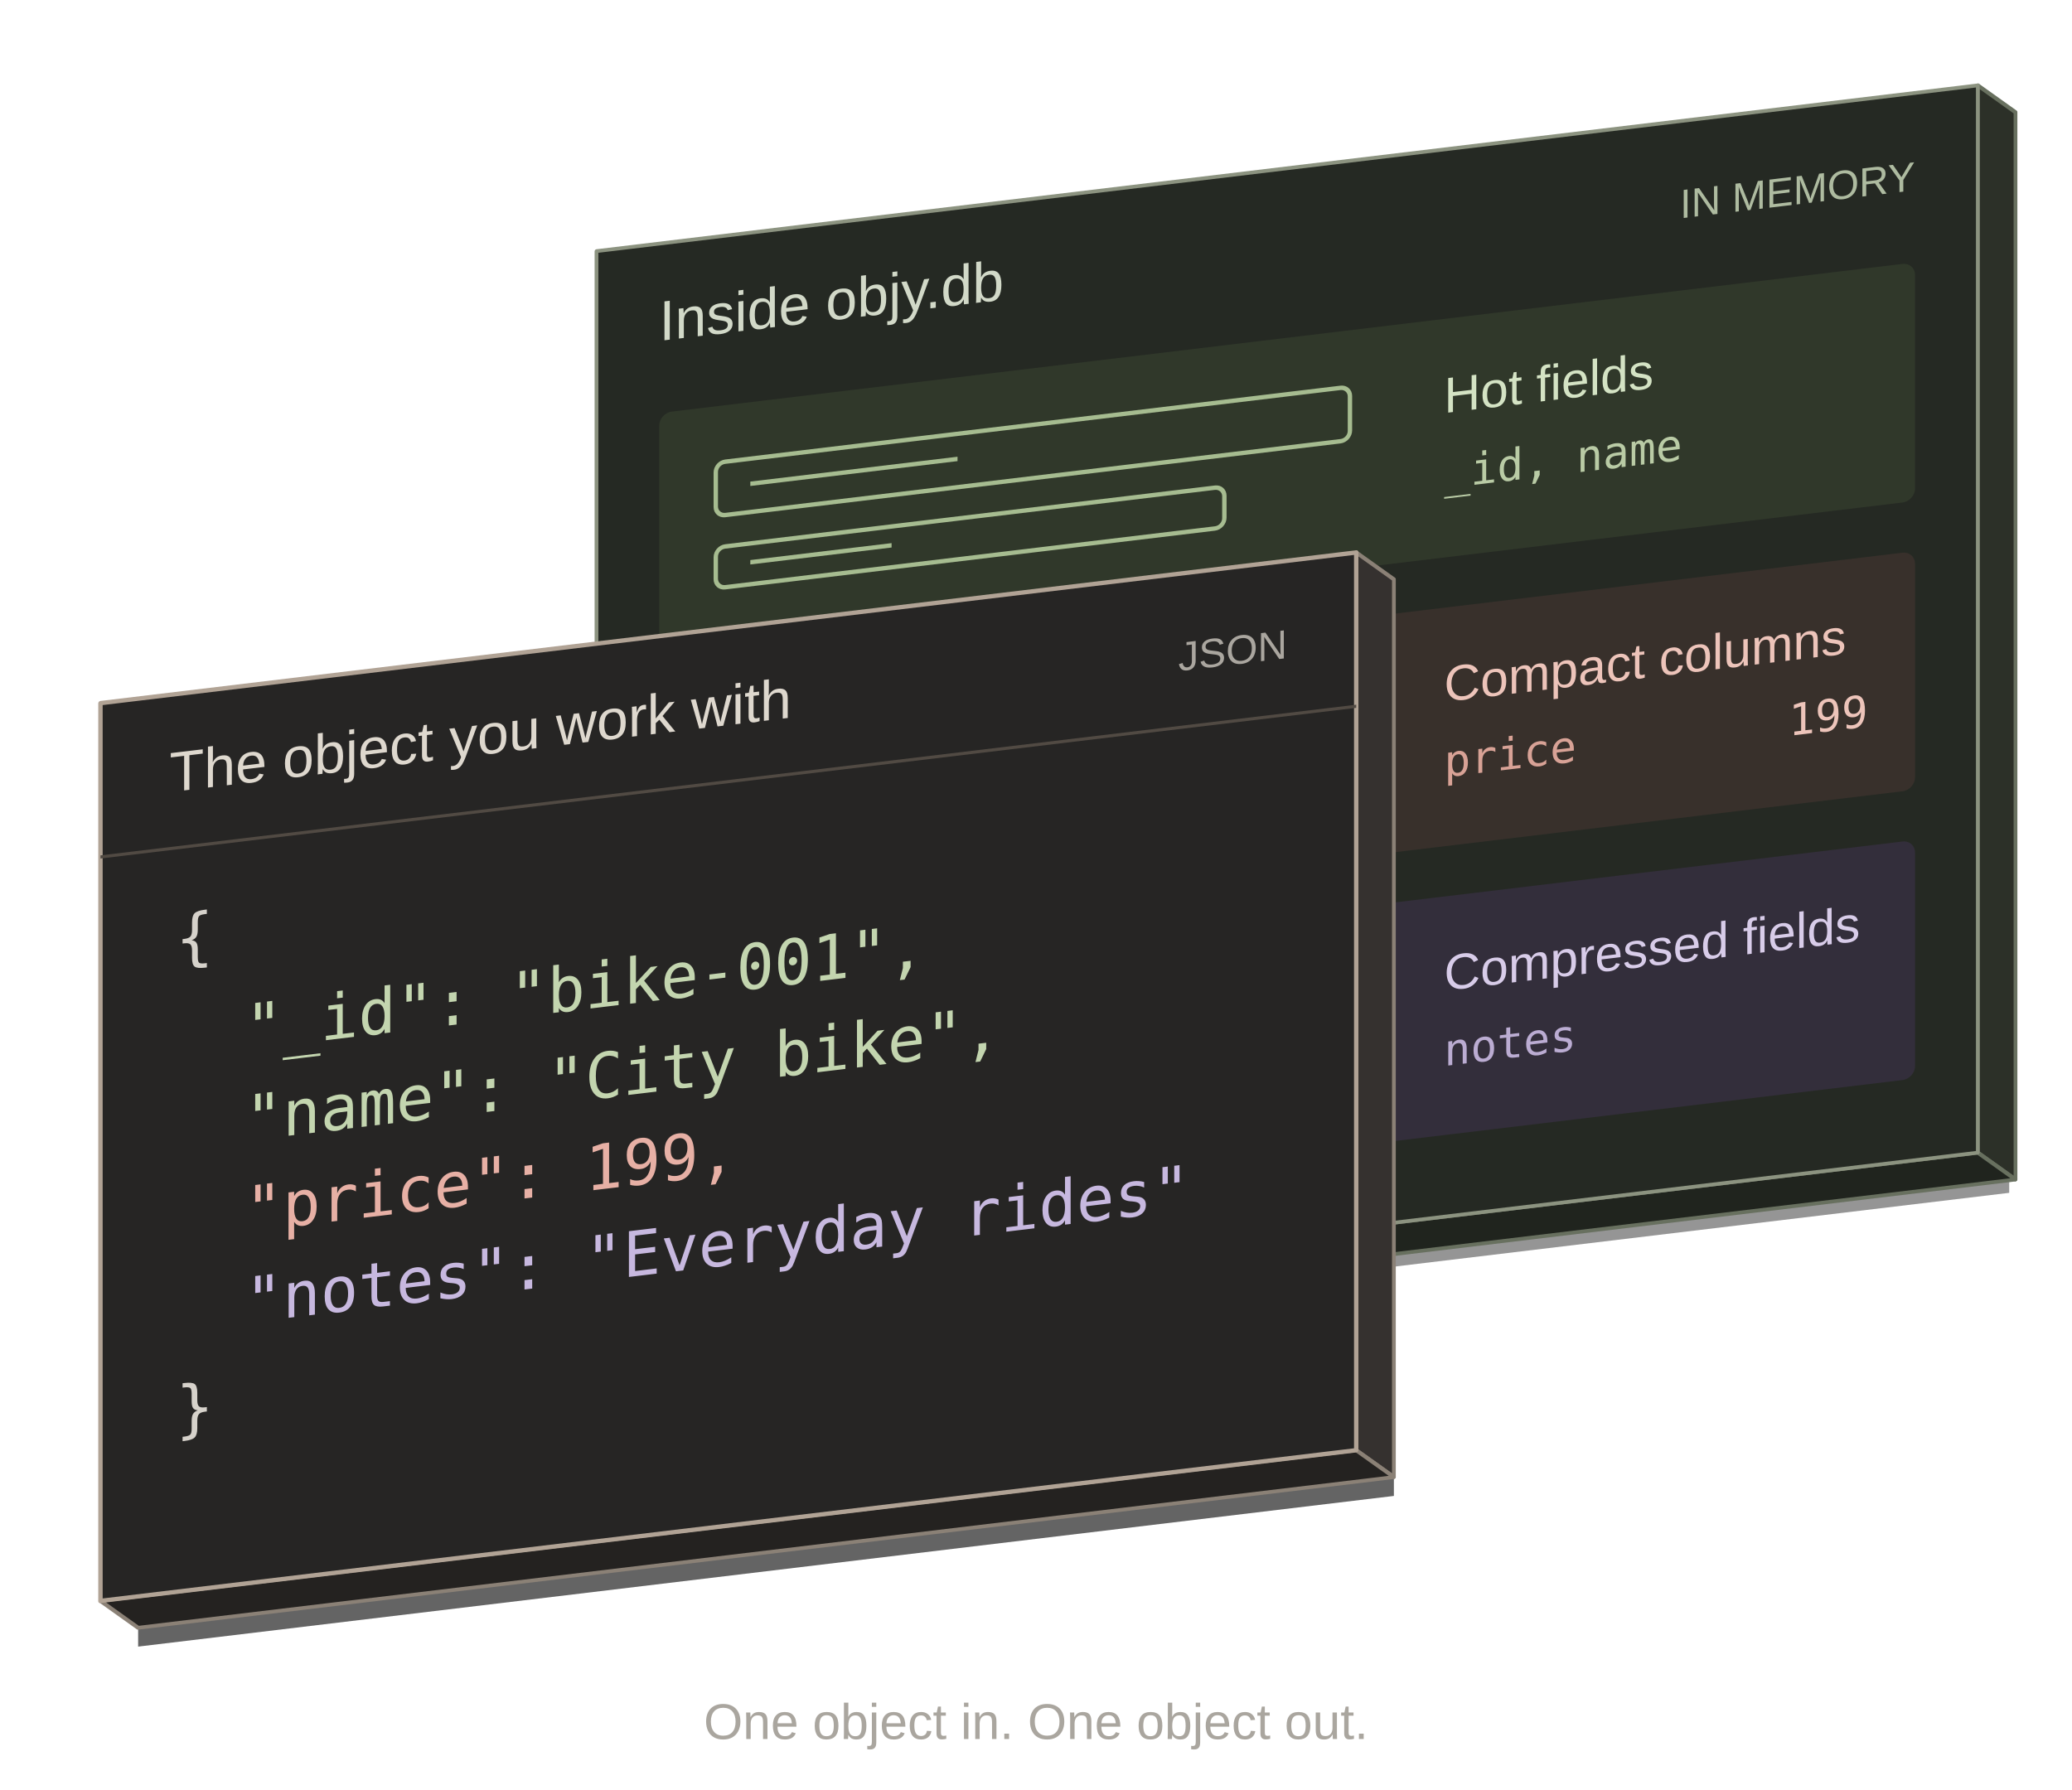
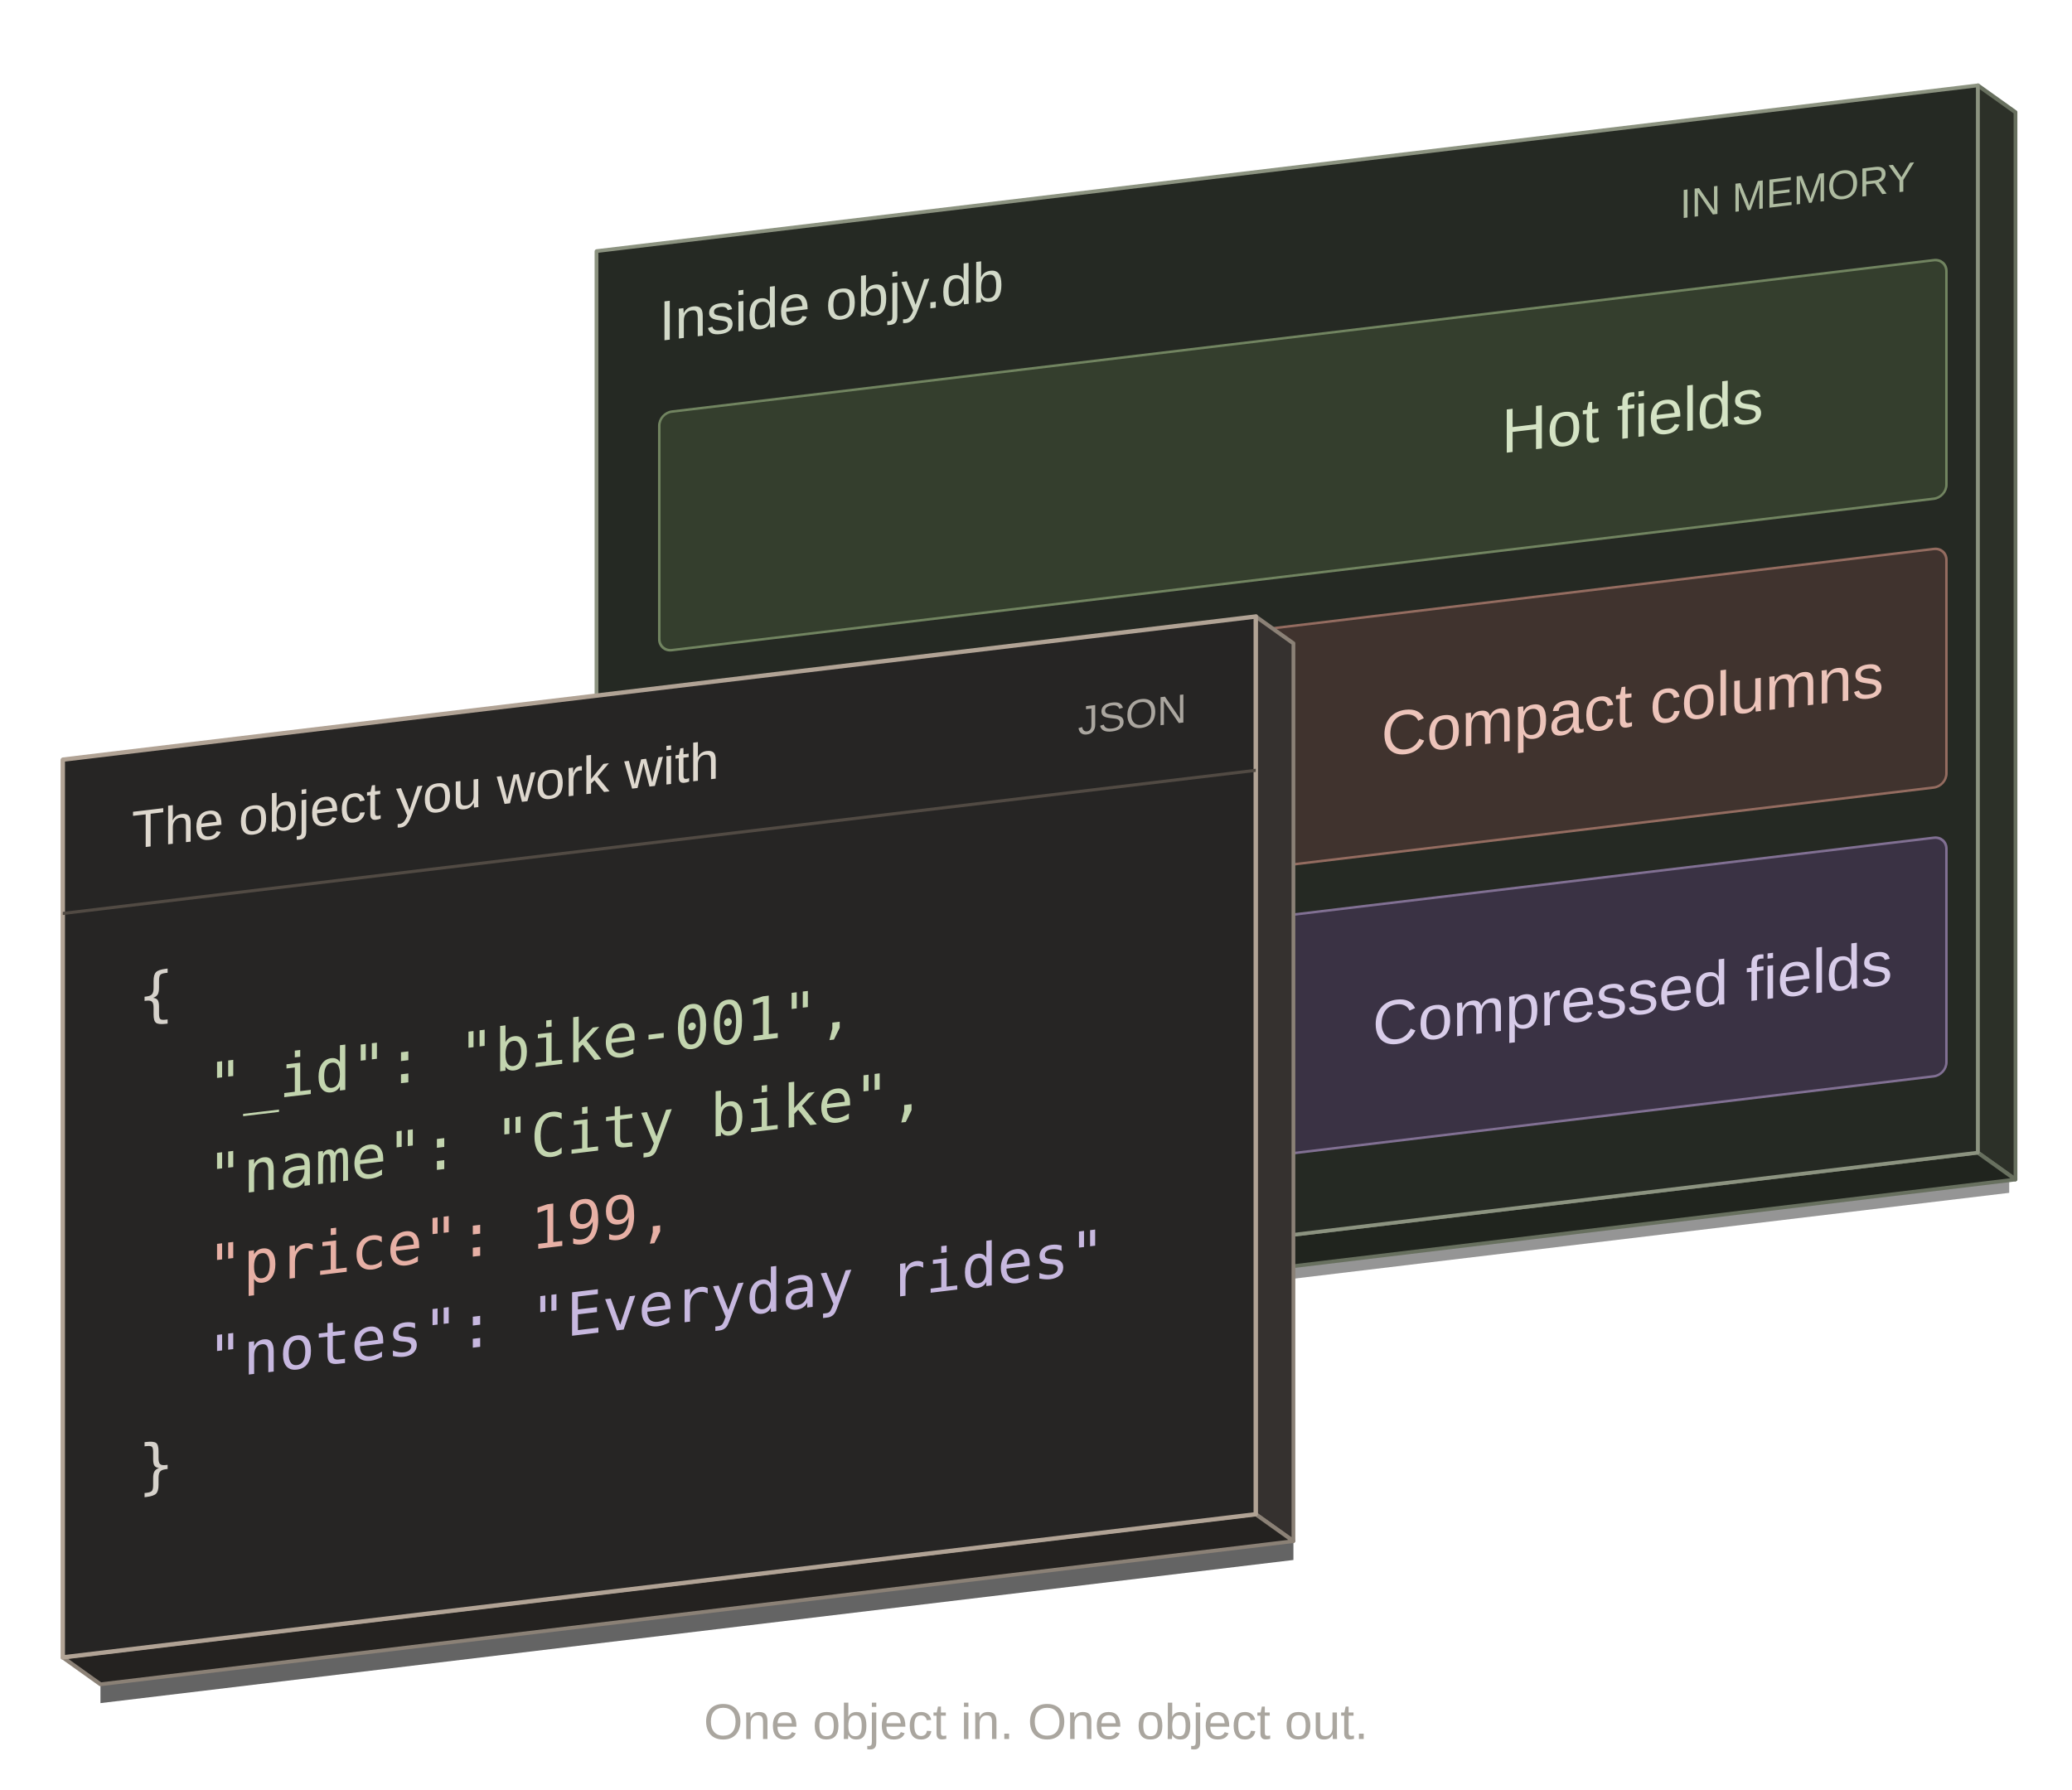
<svg xmlns="http://www.w3.org/2000/svg" viewBox="0 0 660 570" fill="none">
  <g font-family="Montserrat, Arial, sans-serif" stroke-linejoin="round">
    <g transform="matrix(1 -.12 0 1 190 80)">
      <rect x="10" y="14" width="440" height="340" fill="#141414" opacity=".45" />
      <path d="M440 0l12 10v340l-12-10Z" fill="#2c3028" stroke="#68705f" stroke-width="1.2" />
      <path d="M0 340l12 10h440l-12-10Z" fill="#20241e" stroke="#68705f" stroke-width="1.2" />
      <rect width="440" height="340" fill="#252923" stroke="#8c9380" stroke-width="1.2" />
      <text x="20" y="31" fill="#d2d9c8" font-size="18" data-copy="storage-diagram.inside">Inside objy.db</text>
      <text x="420" y="31" fill="#aebba0" font-size="13" text-anchor="end" data-copy="storage-diagram.memory">IN MEMORY</text>
-       <rect x="20" y="54" width="400" height="76" rx="4" fill="#30382a" />
-       <g stroke="#a6bc90" stroke-width="1.4">
-         <rect x="38" y="72" width="202" height="17" rx="3" />
-         <rect x="38" y="99" width="162" height="13" rx="3" />
-         <path d="M49 80h66m-66 25h45" />
-       </g>
-       <text x="270" y="84" fill="#d4e3c4" font-size="16" data-copy="storage-diagram.hot">Hot fields</text>
-       <text x="270" y="108" fill="#b9cba5" font-size="14" font-family="ui-monospace, SFMono-Regular, Consolas, monospace" data-copy="storage-diagram.hot-fields">_id, name</text>
-       <rect x="20" y="146" width="400" height="76" rx="4" fill="#38302b" />
-       <g fill="#b9887b">
-         <rect x="38" y="160" width="44" height="48" rx="3" opacity=".5" />
-         <rect x="92" y="160" width="44" height="48" rx="3" opacity=".7" />
-         <rect x="146" y="160" width="44" height="48" rx="3" />
-         <rect x="200" y="160" width="40" height="48" rx="3" opacity=".4" />
-       </g>
-       <path d="M38 176h202M38 192h202" stroke="#38302b" stroke-width="3" />
-       <text x="270" y="176" fill="#edc4ba" font-size="16" data-copy="storage-diagram.columns">Compact columns</text>
-       <text x="270" y="200" fill="#d8a296" font-size="14" font-family="ui-monospace, SFMono-Regular, Consolas, monospace" data-copy="storage-diagram.column-field">price</text>
-       <text x="405" y="200" fill="#edc4ba" font-size="14" text-anchor="end" font-family="ui-monospace, SFMono-Regular, Consolas, monospace" data-copy="storage-diagram.column-value">199</text>
-       <rect x="20" y="238" width="400" height="76" rx="4" fill="#332e3b" />
-       <g stroke="#af9dc8" stroke-width="3" stroke-linecap="round">
-         <path d="M40 254h196M40 264h144M40 274h184M40 284h162M40 294h112" />
-       </g>
-       <text x="270" y="268" fill="#d8cce9" font-size="16" data-copy="storage-diagram.compressed">Compressed fields</text>
-       <text x="270" y="292" fill="#bbacd2" font-size="14" font-family="ui-monospace, SFMono-Regular, Consolas, monospace" data-copy="storage-diagram.compressed-field">notes</text>
+       <rect x="20" y="54" width="410" height="76" rx="4" fill="#343e2d" stroke="#718460" stroke-width=".8" />
+       <text x="330" y="99" fill="#d4e3c4" font-size="20" text-anchor="middle" data-copy="storage-diagram.hot">Hot fields</text>
+       <rect x="20" y="146" width="410" height="76" rx="4" fill="#40332e" stroke="#946c60" stroke-width=".8" />
+       <text x="330" y="191" fill="#edc4ba" font-size="20" text-anchor="middle" data-copy="storage-diagram.columns">Compact columns</text>
+       <rect x="20" y="238" width="410" height="76" rx="4" fill="#3a3244" stroke="#817093" stroke-width=".8" />
+       <text x="330" y="283" fill="#d8cce9" font-size="20" text-anchor="middle" data-copy="storage-diagram.compressed">Compressed fields</text>
    </g>
-     <g transform="matrix(1 -.12 0 1 32 224)">
-       <rect x="12" y="16" width="400" height="286" fill="#111111" opacity=".65" />
-       <path d="M400 0l12 10v286l-12-10Z" fill="#35312f" stroke="#8b8176" stroke-width="1.2" />
-       <path d="M0 286l12 10h400l-12-10Z" fill="#242220" stroke="#8b8176" stroke-width="1.2" />
-       <rect width="400" height="286" fill="#262524" stroke="#b1a395" stroke-width="1.4" />
-       <path d="M0 49h400" stroke="#514a43" />
-       <text x="22" y="31" fill="#ded8ce" font-size="18" data-copy="storage-diagram.outside">The object you work with</text>
-       <text x="378" y="31" fill="#aaa69f" font-size="13" text-anchor="end" data-copy="storage-diagram.format">JSON</text>
-       <g font-family="ui-monospace, SFMono-Regular, Consolas, monospace" font-size="20">
+     <g transform="matrix(1 -.12 0 1 20 242)">
+       <rect x="12" y="16" width="380" height="286" fill="#111111" opacity=".65" />
+       <path d="M380 0l12 10v286l-12-10Z" fill="#35312f" stroke="#8b8176" stroke-width="1.2" />
+       <path d="M0 286l12 10h380l-12-10Z" fill="#242220" stroke="#8b8176" stroke-width="1.2" />
+       <rect width="380" height="286" fill="#262524" stroke="#b1a395" stroke-width="1.4" />
+       <path d="M0 49h380" stroke="#514a43" />
+       <text x="22" y="31" fill="#ded8ce" font-size="17" data-copy="storage-diagram.outside">The object you work with</text>
+       <text x="358" y="31" fill="#aaa69f" font-size="13" text-anchor="end" data-copy="storage-diagram.format">JSON</text>
+       <g font-family="ui-monospace, SFMono-Regular, Consolas, monospace" font-size="19">
        <text x="24" y="85" fill="#d6d2cb">{</text>
        <text x="46" y="116" fill="#c3d5af" data-copy="storage-diagram.json-identity">"_id": "bike-001",</text>
        <text x="46" y="145" fill="#c3d5af" data-copy="storage-diagram.json-name">"name": "City bike",</text>
        <text x="46" y="174" fill="#e7b0a5" data-copy="storage-diagram.json-price">"price": 199,</text>
        <text x="46" y="203" fill="#c7b8df" data-copy="storage-diagram.json-notes">"notes": "Everyday rides"</text>
        <text x="24" y="235" fill="#d6d2cb">}</text>
      </g>
    </g>
    <text x="330" y="554" fill="#aaa69f" font-size="16" text-anchor="middle" data-copy="storage-diagram.reads">One object in. One object out.</text>
  </g>
</svg>
